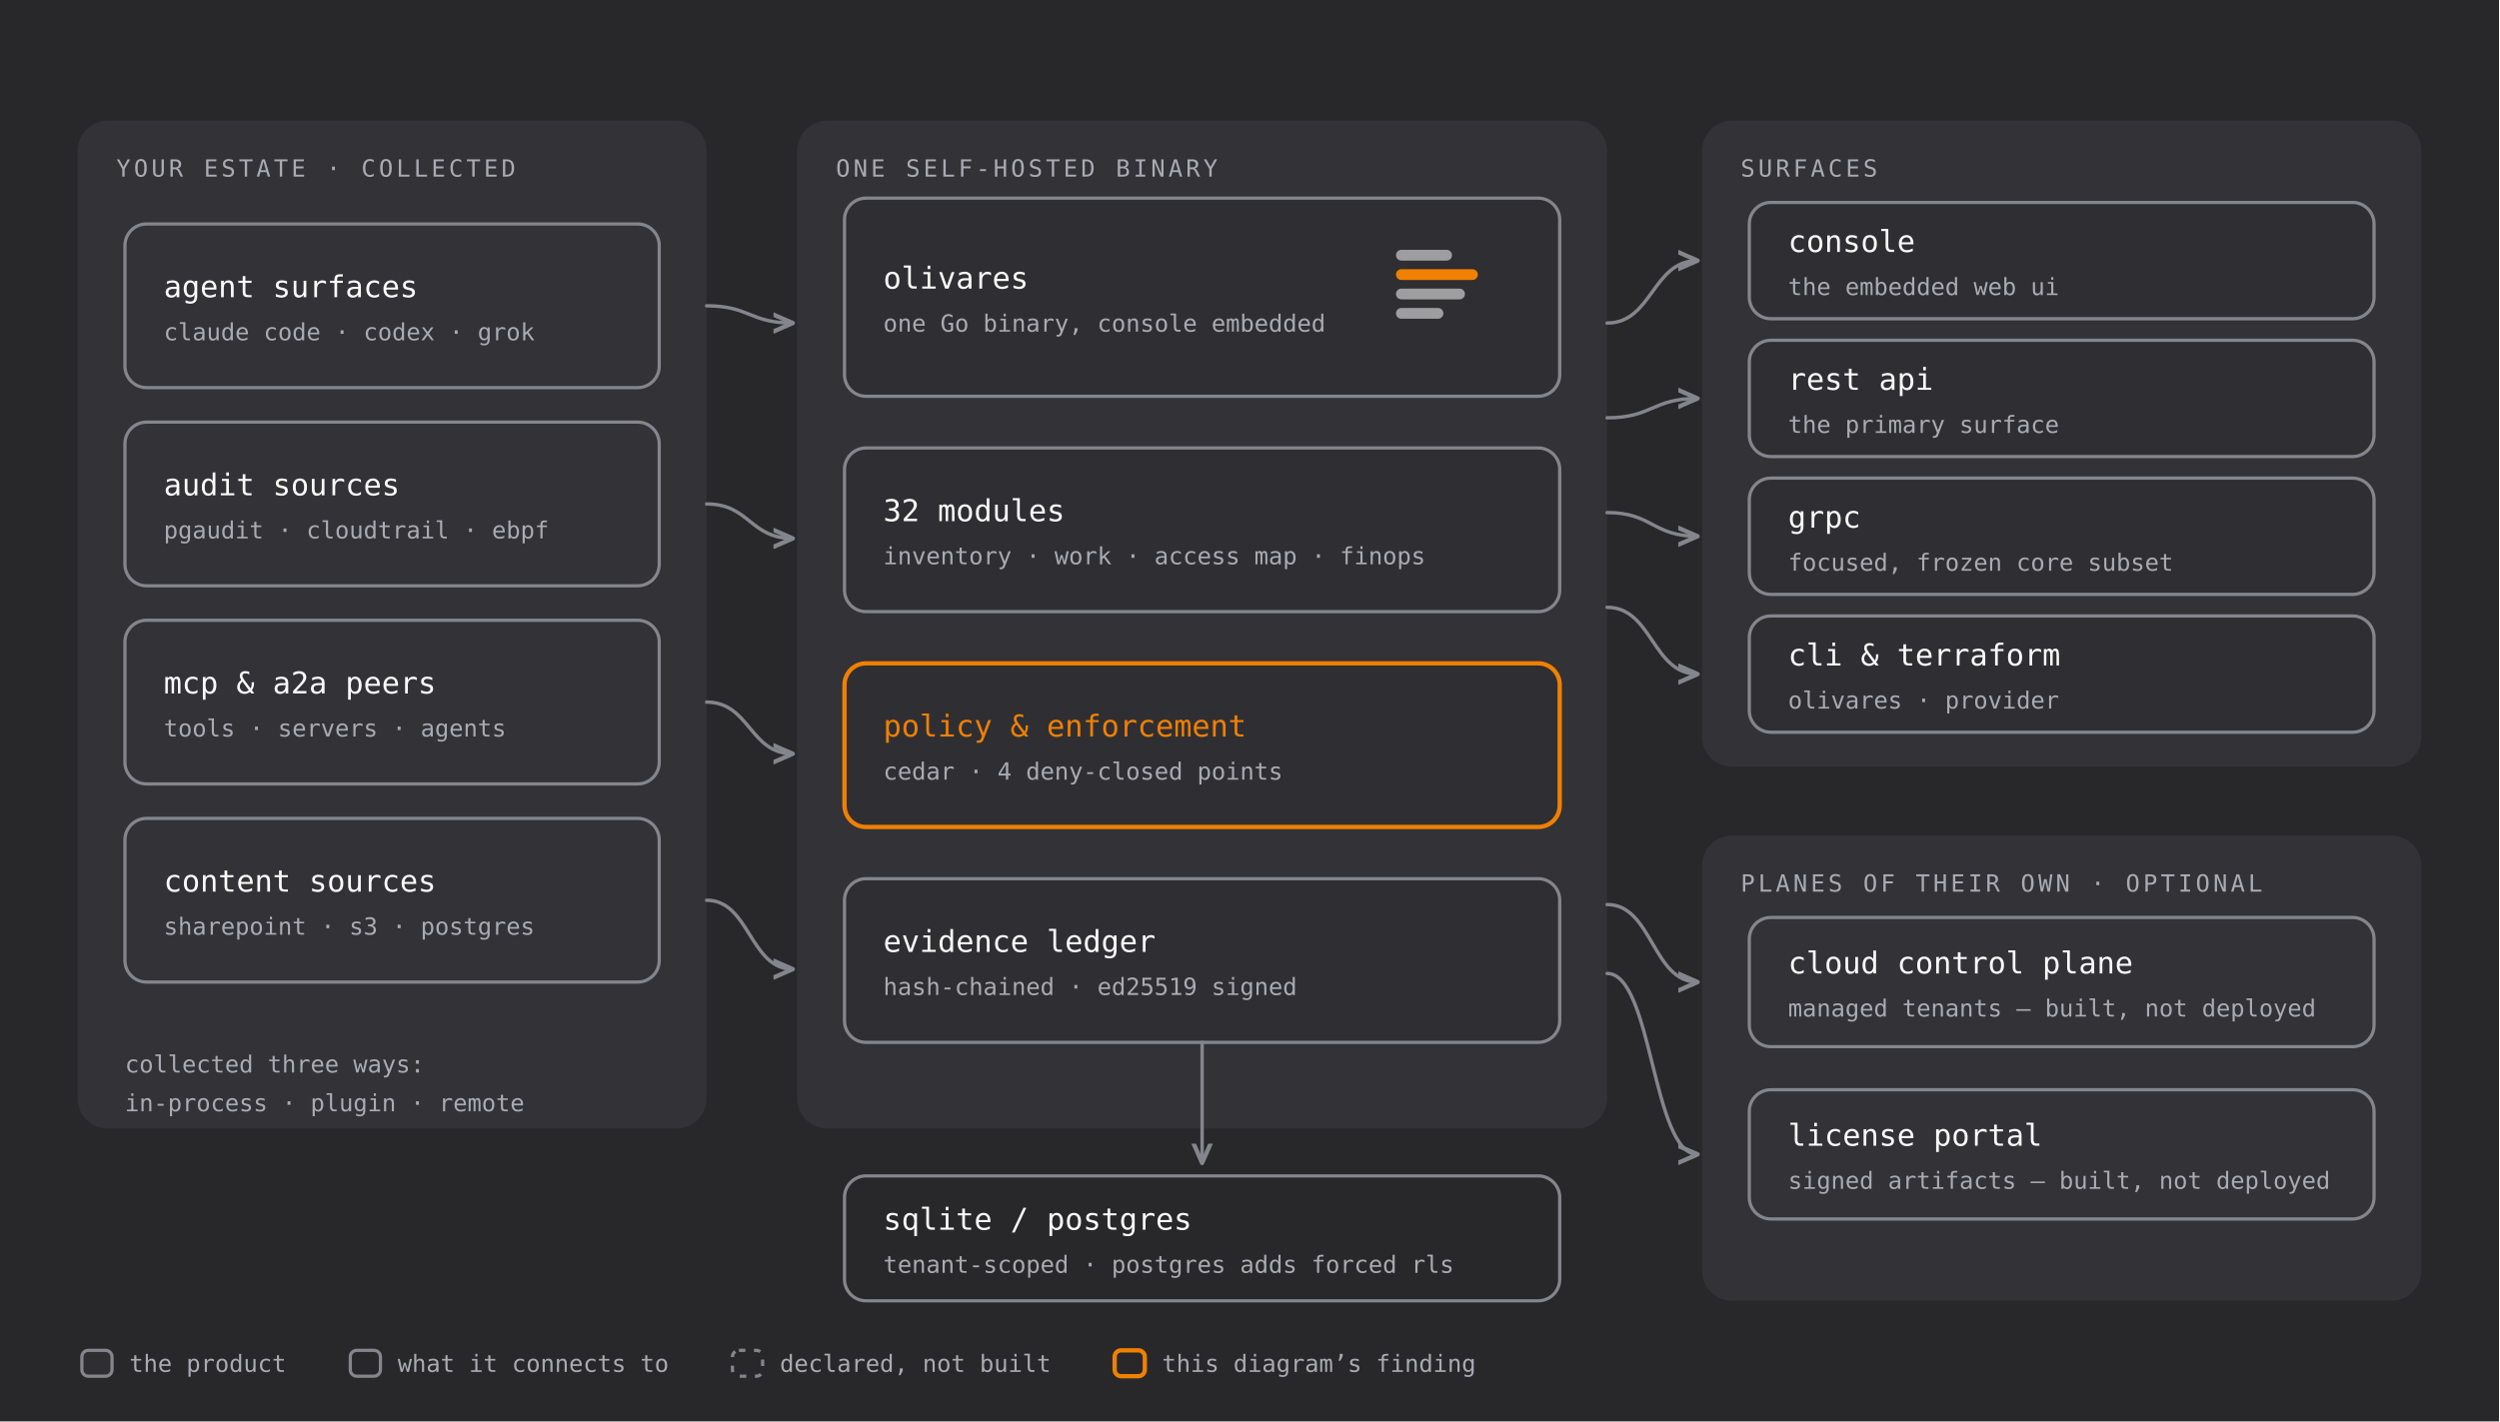
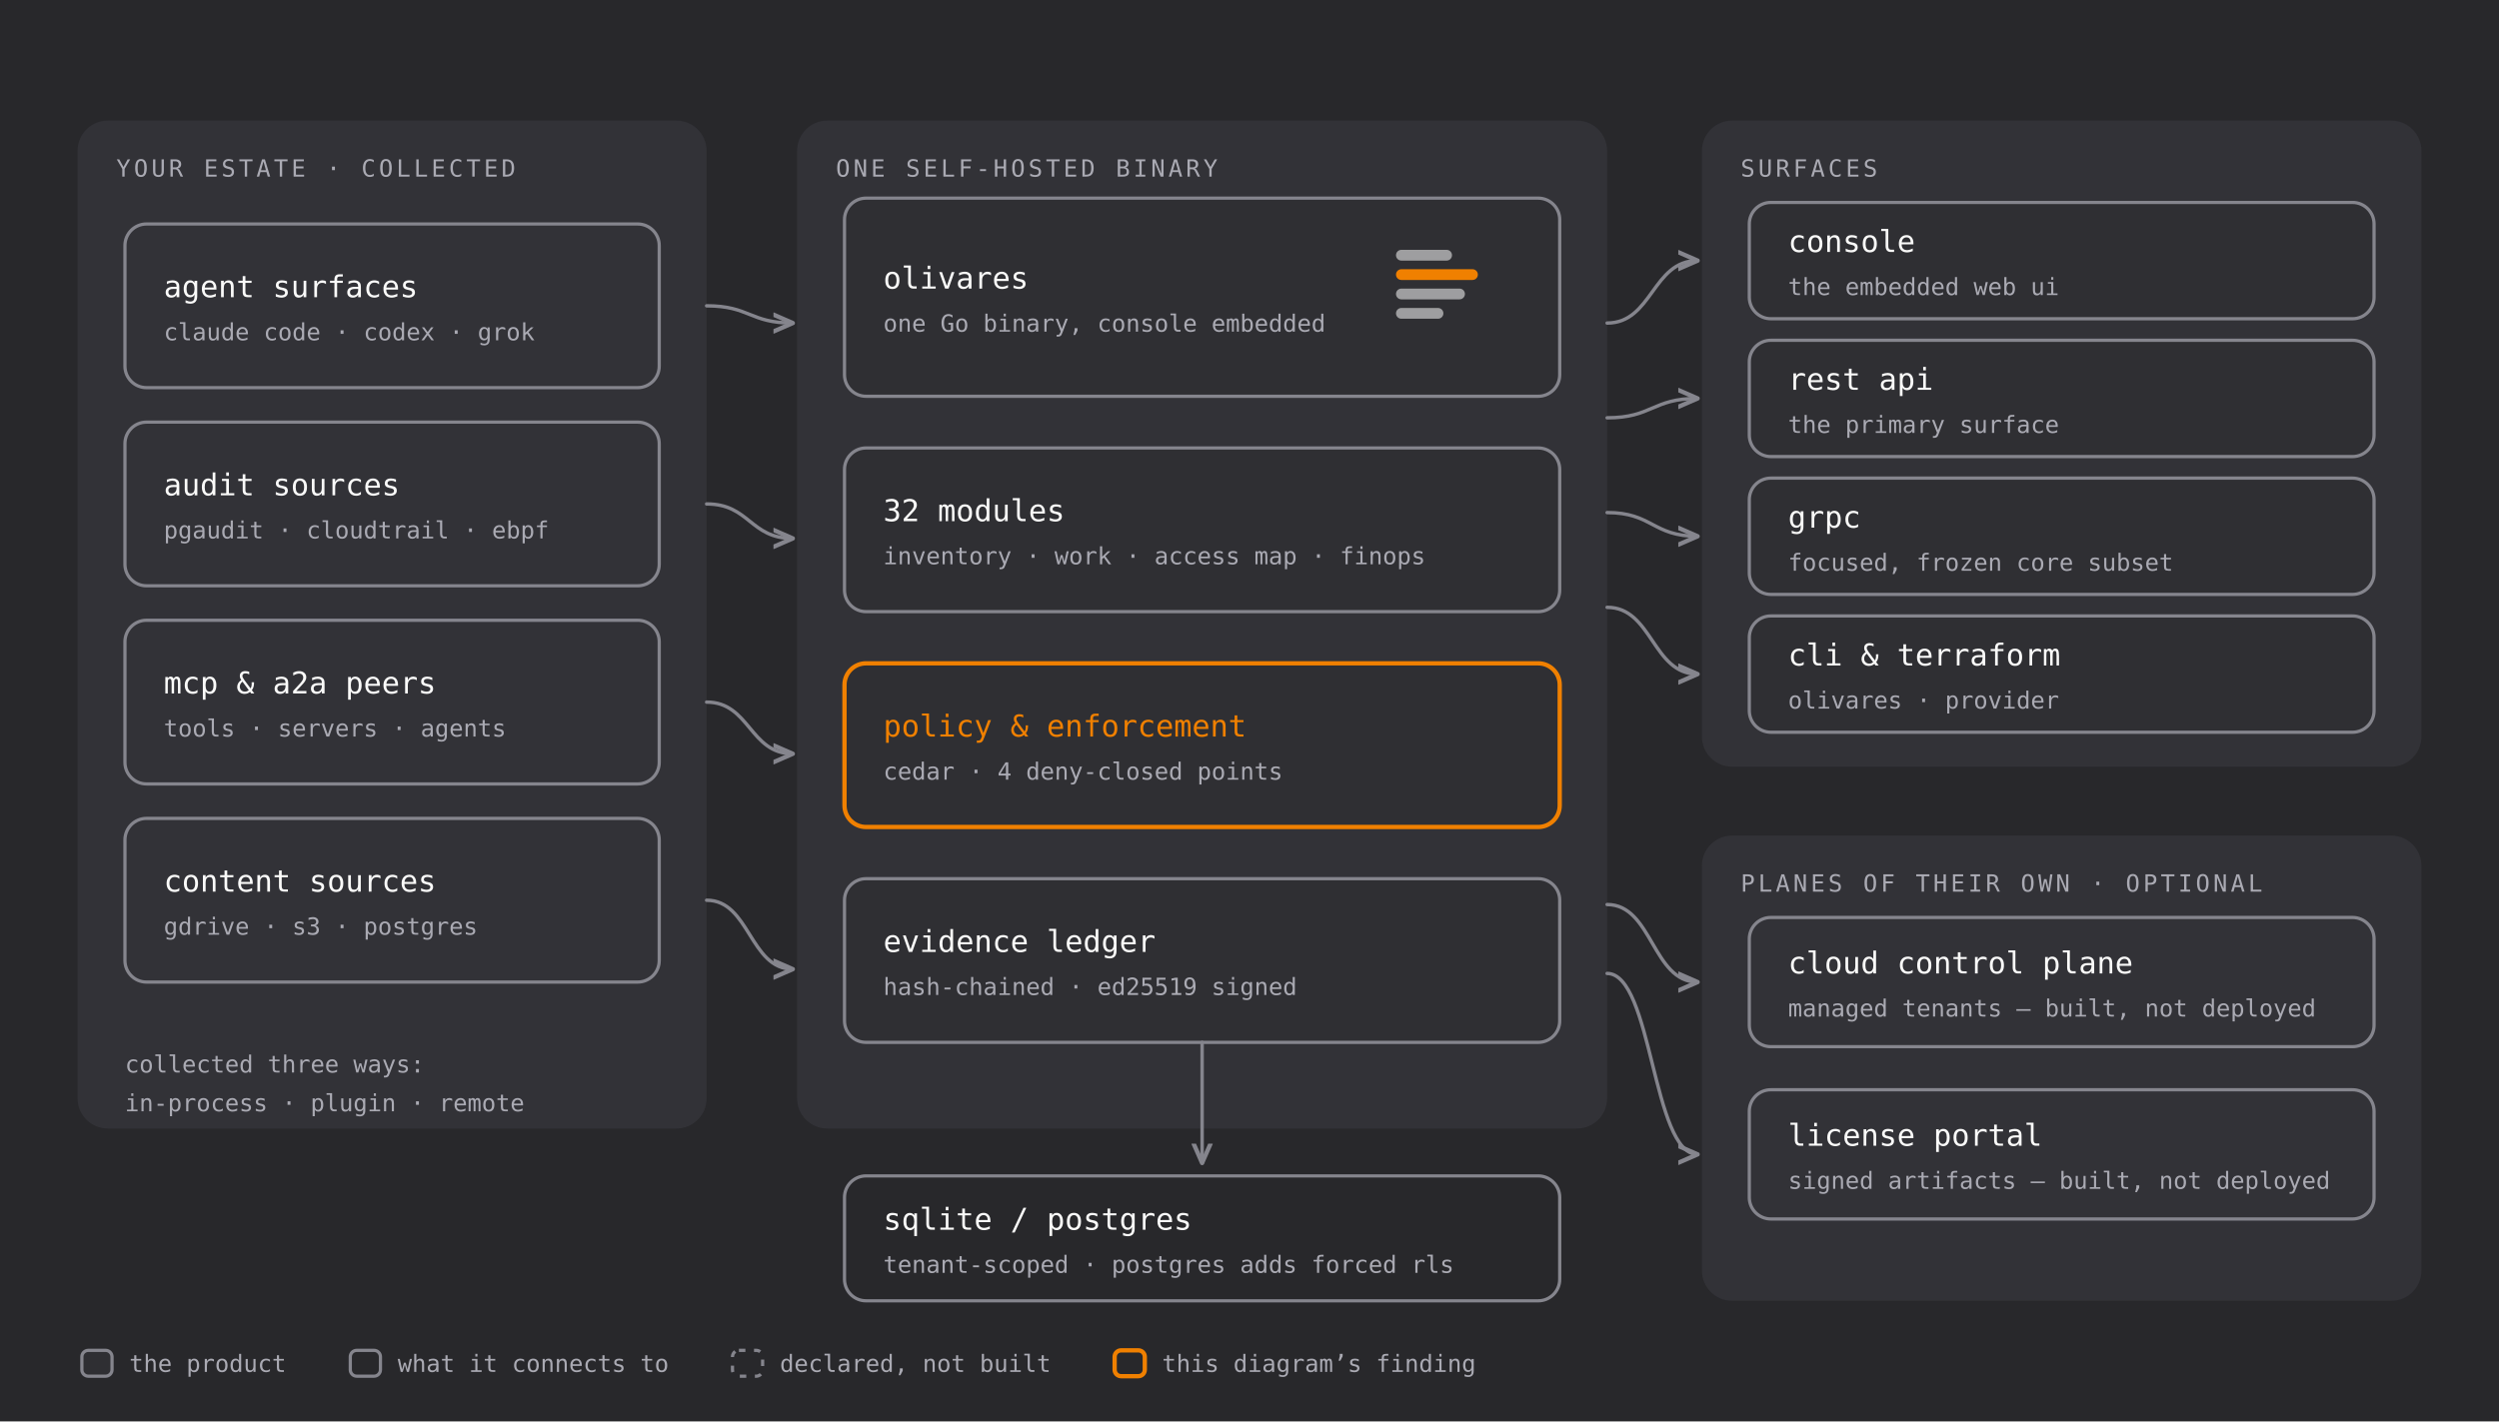
<svg xmlns="http://www.w3.org/2000/svg" viewBox="0 0 1160 660" width="1160" height="660" fill="none" role="img">
  <rect x="0" y="0" width="1160" height="660" fill="#28282b" />
  <defs>
    <marker id="d2dark-a" viewBox="0 0 10 10" refX="8" refY="5" markerWidth="7" markerHeight="7" orient="auto-start-reverse">
      <path d="M 0 1.5 L 8 5 L 0 8.5" fill="none" stroke="#85858d" stroke-width="1.8" stroke-linecap="round" stroke-linejoin="round" />
    </marker>
    <marker id="d2dark-af" viewBox="0 0 10 10" refX="8" refY="5" markerWidth="7" markerHeight="7" orient="auto-start-reverse">
      <path d="M 0 1.5 L 8 5 L 0 8.5" fill="none" stroke="#f08000" stroke-width="1.8" stroke-linecap="round" stroke-linejoin="round" />
    </marker>
    <marker id="d2dark-ad" viewBox="0 0 10 10" refX="8" refY="5" markerWidth="7" markerHeight="7" orient="auto-start-reverse">
      <path d="M 0 1.5 L 8 5 L 0 8.5" fill="none" stroke="#85858d" stroke-width="1.8" stroke-linecap="round" stroke-linejoin="round" />
    </marker>
  </defs>
  <rect x="36" y="56" width="292" height="468" rx="14" fill="#323237" />
  <text x="54" y="82" font-family="'JetBrains Mono', ui-monospace, Menlo, Consolas, monospace" font-size="11" fill="#aaaab3" letter-spacing="1.5">YOUR ESTATE · COLLECTED</text>
  <rect x="58" y="104" width="248" height="76" rx="10" fill="none" stroke="#85858d" stroke-width="1.5" />
  <text x="76" y="138" font-family="'JetBrains Mono', ui-monospace, Menlo, Consolas, monospace" font-size="14" fill="#fafaf9" font-weight="500">agent surfaces</text>
  <text x="76" y="158" font-family="'JetBrains Mono', ui-monospace, Menlo, Consolas, monospace" font-size="11" fill="#aaaab3">claude code · codex · grok</text>
  <rect x="58" y="196" width="248" height="76" rx="10" fill="none" stroke="#85858d" stroke-width="1.5" />
  <text x="76" y="230" font-family="'JetBrains Mono', ui-monospace, Menlo, Consolas, monospace" font-size="14" fill="#fafaf9" font-weight="500">audit sources</text>
  <text x="76" y="250" font-family="'JetBrains Mono', ui-monospace, Menlo, Consolas, monospace" font-size="11" fill="#aaaab3">pgaudit · cloudtrail · ebpf</text>
  <rect x="58" y="288" width="248" height="76" rx="10" fill="none" stroke="#85858d" stroke-width="1.5" />
  <text x="76" y="322" font-family="'JetBrains Mono', ui-monospace, Menlo, Consolas, monospace" font-size="14" fill="#fafaf9" font-weight="500">mcp &amp; a2a peers</text>
  <text x="76" y="342" font-family="'JetBrains Mono', ui-monospace, Menlo, Consolas, monospace" font-size="11" fill="#aaaab3">tools · servers · agents</text>
  <rect x="58" y="380" width="248" height="76" rx="10" fill="none" stroke="#85858d" stroke-width="1.5" />
  <text x="76" y="414" font-family="'JetBrains Mono', ui-monospace, Menlo, Consolas, monospace" font-size="14" fill="#fafaf9" font-weight="500">content sources</text>
-   <text x="76" y="434" font-family="'JetBrains Mono', ui-monospace, Menlo, Consolas, monospace" font-size="11" fill="#aaaab3">sharepoint · s3 · postgres</text>
+   <text x="76" y="434" font-family="'JetBrains Mono', ui-monospace, Menlo, Consolas, monospace" font-size="11" fill="#aaaab3">gdrive · s3 · postgres</text>
  <path d="M 328 142 C 348 142, 348 150, 368 150" fill="none" stroke="#85858d" stroke-width="1.6" stroke-linecap="round" marker-end="url(#d2dark-a)" />
  <path d="M 328 234 C 348 234, 348 250, 368 250" fill="none" stroke="#85858d" stroke-width="1.6" stroke-linecap="round" marker-end="url(#d2dark-a)" />
  <path d="M 328 326 C 348 326, 348 350, 368 350" fill="none" stroke="#85858d" stroke-width="1.6" stroke-linecap="round" marker-end="url(#d2dark-a)" />
  <path d="M 328 418 C 348 418, 348 450, 368 450" fill="none" stroke="#85858d" stroke-width="1.6" stroke-linecap="round" marker-end="url(#d2dark-a)" />
  <text x="58" y="498" font-family="'JetBrains Mono', ui-monospace, Menlo, Consolas, monospace" font-size="11" fill="#aaaab3">collected three ways:</text>
  <text x="58" y="516" font-family="'JetBrains Mono', ui-monospace, Menlo, Consolas, monospace" font-size="11" fill="#aaaab3">in-process · plugin · remote</text>
  <rect x="370" y="56" width="376" height="468" rx="14" fill="#323237" />
  <text x="388" y="82" font-family="'JetBrains Mono', ui-monospace, Menlo, Consolas, monospace" font-size="11" fill="#aaaab3" letter-spacing="1.5">ONE SELF-HOSTED BINARY</text>
  <rect x="392" y="92" width="332" height="92" rx="10" fill="#2f2f33" stroke="#85858d" stroke-width="1.5" />
  <text x="410" y="134" font-family="'JetBrains Mono', ui-monospace, Menlo, Consolas, monospace" font-size="14" fill="#fafaf9" font-weight="500">olivares</text>
  <text x="410" y="154" font-family="'JetBrains Mono', ui-monospace, Menlo, Consolas, monospace" font-size="11" fill="#aaaab3">one Go binary, console embedded</text>
  <rect x="648" y="116" width="26" height="5" rx="2.5" fill="#fafaf9" opacity="0.55" />
  <rect x="648" y="125" width="38" height="5" rx="2.5" fill="#f08000" opacity="1" />
  <rect x="648" y="134" width="32" height="5" rx="2.5" fill="#fafaf9" opacity="0.55" />
  <rect x="648" y="143" width="22" height="5" rx="2.5" fill="#fafaf9" opacity="0.55" />
  <rect x="392" y="208" width="332" height="76" rx="10" fill="#2f2f33" stroke="#85858d" stroke-width="1.5" />
  <text x="410" y="242" font-family="'JetBrains Mono', ui-monospace, Menlo, Consolas, monospace" font-size="14" fill="#fafaf9" font-weight="500">32 modules</text>
  <text x="410" y="262" font-family="'JetBrains Mono', ui-monospace, Menlo, Consolas, monospace" font-size="11" fill="#aaaab3">inventory · work · access map · finops</text>
  <rect x="392" y="308" width="332" height="76" rx="10" fill="#2f2f33" stroke="#f08000" stroke-width="2" />
  <text x="410" y="342" font-family="'JetBrains Mono', ui-monospace, Menlo, Consolas, monospace" font-size="14" fill="#f08000" font-weight="500">policy &amp; enforcement</text>
  <text x="410" y="362" font-family="'JetBrains Mono', ui-monospace, Menlo, Consolas, monospace" font-size="11" fill="#aaaab3">cedar · 4 deny-closed points</text>
  <rect x="392" y="408" width="332" height="76" rx="10" fill="#2f2f33" stroke="#85858d" stroke-width="1.5" />
  <text x="410" y="442" font-family="'JetBrains Mono', ui-monospace, Menlo, Consolas, monospace" font-size="14" fill="#fafaf9" font-weight="500">evidence ledger</text>
  <text x="410" y="462" font-family="'JetBrains Mono', ui-monospace, Menlo, Consolas, monospace" font-size="11" fill="#aaaab3">hash-chained · ed25519 signed</text>
  <path d="M 558 484 L 558 540" fill="none" stroke="#85858d" stroke-width="1.6" stroke-linecap="round" marker-end="url(#d2dark-a)" />
  <rect x="392" y="546" width="332" height="58" rx="10" fill="none" stroke="#85858d" stroke-width="1.5" />
  <text x="410" y="571" font-family="'JetBrains Mono', ui-monospace, Menlo, Consolas, monospace" font-size="14" fill="#fafaf9" font-weight="500">sqlite / postgres</text>
  <text x="410" y="591" font-family="'JetBrains Mono', ui-monospace, Menlo, Consolas, monospace" font-size="11" fill="#aaaab3">tenant-scoped · postgres adds forced rls</text>
  <rect x="790" y="56" width="334" height="300" rx="14" fill="#323237" />
  <text x="808" y="82" font-family="'JetBrains Mono', ui-monospace, Menlo, Consolas, monospace" font-size="11" fill="#aaaab3" letter-spacing="1.5">SURFACES</text>
  <rect x="812" y="94" width="290" height="54" rx="10" fill="#2f2f33" stroke="#85858d" stroke-width="1.5" />
  <text x="830" y="117" font-family="'JetBrains Mono', ui-monospace, Menlo, Consolas, monospace" font-size="14" fill="#fafaf9" font-weight="500">console</text>
  <text x="830" y="137" font-family="'JetBrains Mono', ui-monospace, Menlo, Consolas, monospace" font-size="11" fill="#aaaab3">the embedded web ui</text>
  <rect x="812" y="158" width="290" height="54" rx="10" fill="#2f2f33" stroke="#85858d" stroke-width="1.5" />
  <text x="830" y="181" font-family="'JetBrains Mono', ui-monospace, Menlo, Consolas, monospace" font-size="14" fill="#fafaf9" font-weight="500">rest api</text>
  <text x="830" y="201" font-family="'JetBrains Mono', ui-monospace, Menlo, Consolas, monospace" font-size="11" fill="#aaaab3">the primary surface</text>
  <rect x="812" y="222" width="290" height="54" rx="10" fill="#2f2f33" stroke="#85858d" stroke-width="1.5" />
  <text x="830" y="245" font-family="'JetBrains Mono', ui-monospace, Menlo, Consolas, monospace" font-size="14" fill="#fafaf9" font-weight="500">grpc</text>
  <text x="830" y="265" font-family="'JetBrains Mono', ui-monospace, Menlo, Consolas, monospace" font-size="11" fill="#aaaab3">focused, frozen core subset</text>
  <rect x="812" y="286" width="290" height="54" rx="10" fill="#2f2f33" stroke="#85858d" stroke-width="1.5" />
  <text x="830" y="309" font-family="'JetBrains Mono', ui-monospace, Menlo, Consolas, monospace" font-size="14" fill="#fafaf9" font-weight="500">cli &amp; terraform</text>
  <text x="830" y="329" font-family="'JetBrains Mono', ui-monospace, Menlo, Consolas, monospace" font-size="11" fill="#aaaab3">olivares · provider</text>
  <path d="M 746 150 C 767 150, 767 121, 788 121" fill="none" stroke="#85858d" stroke-width="1.6" stroke-linecap="round" marker-end="url(#d2dark-a)" />
  <path d="M 746 194 C 767 194, 767 185, 788 185" fill="none" stroke="#85858d" stroke-width="1.6" stroke-linecap="round" marker-end="url(#d2dark-a)" />
  <path d="M 746 238 C 767 238, 767 249, 788 249" fill="none" stroke="#85858d" stroke-width="1.6" stroke-linecap="round" marker-end="url(#d2dark-a)" />
  <path d="M 746 282 C 767 282, 767 313, 788 313" fill="none" stroke="#85858d" stroke-width="1.6" stroke-linecap="round" marker-end="url(#d2dark-a)" />
  <rect x="790" y="388" width="334" height="216" rx="14" fill="#323237" />
  <text x="808" y="414" font-family="'JetBrains Mono', ui-monospace, Menlo, Consolas, monospace" font-size="11" fill="#aaaab3" letter-spacing="1.5">PLANES OF THEIR OWN · OPTIONAL</text>
  <rect x="812" y="426" width="290" height="60" rx="10" fill="none" stroke="#85858d" stroke-width="1.5" />
  <text x="830" y="452" font-family="'JetBrains Mono', ui-monospace, Menlo, Consolas, monospace" font-size="14" fill="#fafaf9" font-weight="500">cloud control plane</text>
  <text x="830" y="472" font-family="'JetBrains Mono', ui-monospace, Menlo, Consolas, monospace" font-size="11" fill="#aaaab3">managed tenants — built, not deployed</text>
  <rect x="812" y="506" width="290" height="60" rx="10" fill="none" stroke="#85858d" stroke-width="1.5" />
  <text x="830" y="532" font-family="'JetBrains Mono', ui-monospace, Menlo, Consolas, monospace" font-size="14" fill="#fafaf9" font-weight="500">license portal</text>
  <text x="830" y="552" font-family="'JetBrains Mono', ui-monospace, Menlo, Consolas, monospace" font-size="11" fill="#aaaab3">signed artifacts — built, not deployed</text>
  <path d="M 746 420 C 767 420, 767 456, 788 456" fill="none" stroke="#85858d" stroke-width="1.6" stroke-linecap="round" marker-end="url(#d2dark-a)" />
  <path d="M 746 452 C 767 452, 767 536, 788 536" fill="none" stroke="#85858d" stroke-width="1.6" stroke-linecap="round" marker-end="url(#d2dark-a)" />
  <rect x="38" y="627" width="14" height="12" rx="3" fill="#2f2f33" stroke="#85858d" stroke-width="1.5" />
  <text x="60" y="637" font-family="'JetBrains Mono', ui-monospace, Menlo, Consolas, monospace" font-size="11" fill="#aaaab3">the product</text>
  <rect x="162.6" y="627" width="14" height="12" rx="3" fill="none" stroke="#85858d" stroke-width="1.5" />
  <text x="184.6" y="637" font-family="'JetBrains Mono', ui-monospace, Menlo, Consolas, monospace" font-size="11" fill="#aaaab3">what it connects to</text>
  <rect x="340" y="627" width="14" height="12" rx="3" fill="none" stroke="#85858d" stroke-width="1.5" stroke-dasharray="3 4" />
  <text x="362" y="637" font-family="'JetBrains Mono', ui-monospace, Menlo, Consolas, monospace" font-size="11" fill="#aaaab3">declared, not built</text>
  <rect x="517.4" y="627" width="14" height="12" rx="3" fill="none" stroke="#f08000" stroke-width="2" />
  <text x="539.4" y="637" font-family="'JetBrains Mono', ui-monospace, Menlo, Consolas, monospace" font-size="11" fill="#aaaab3">this diagram’s finding</text>
</svg>
